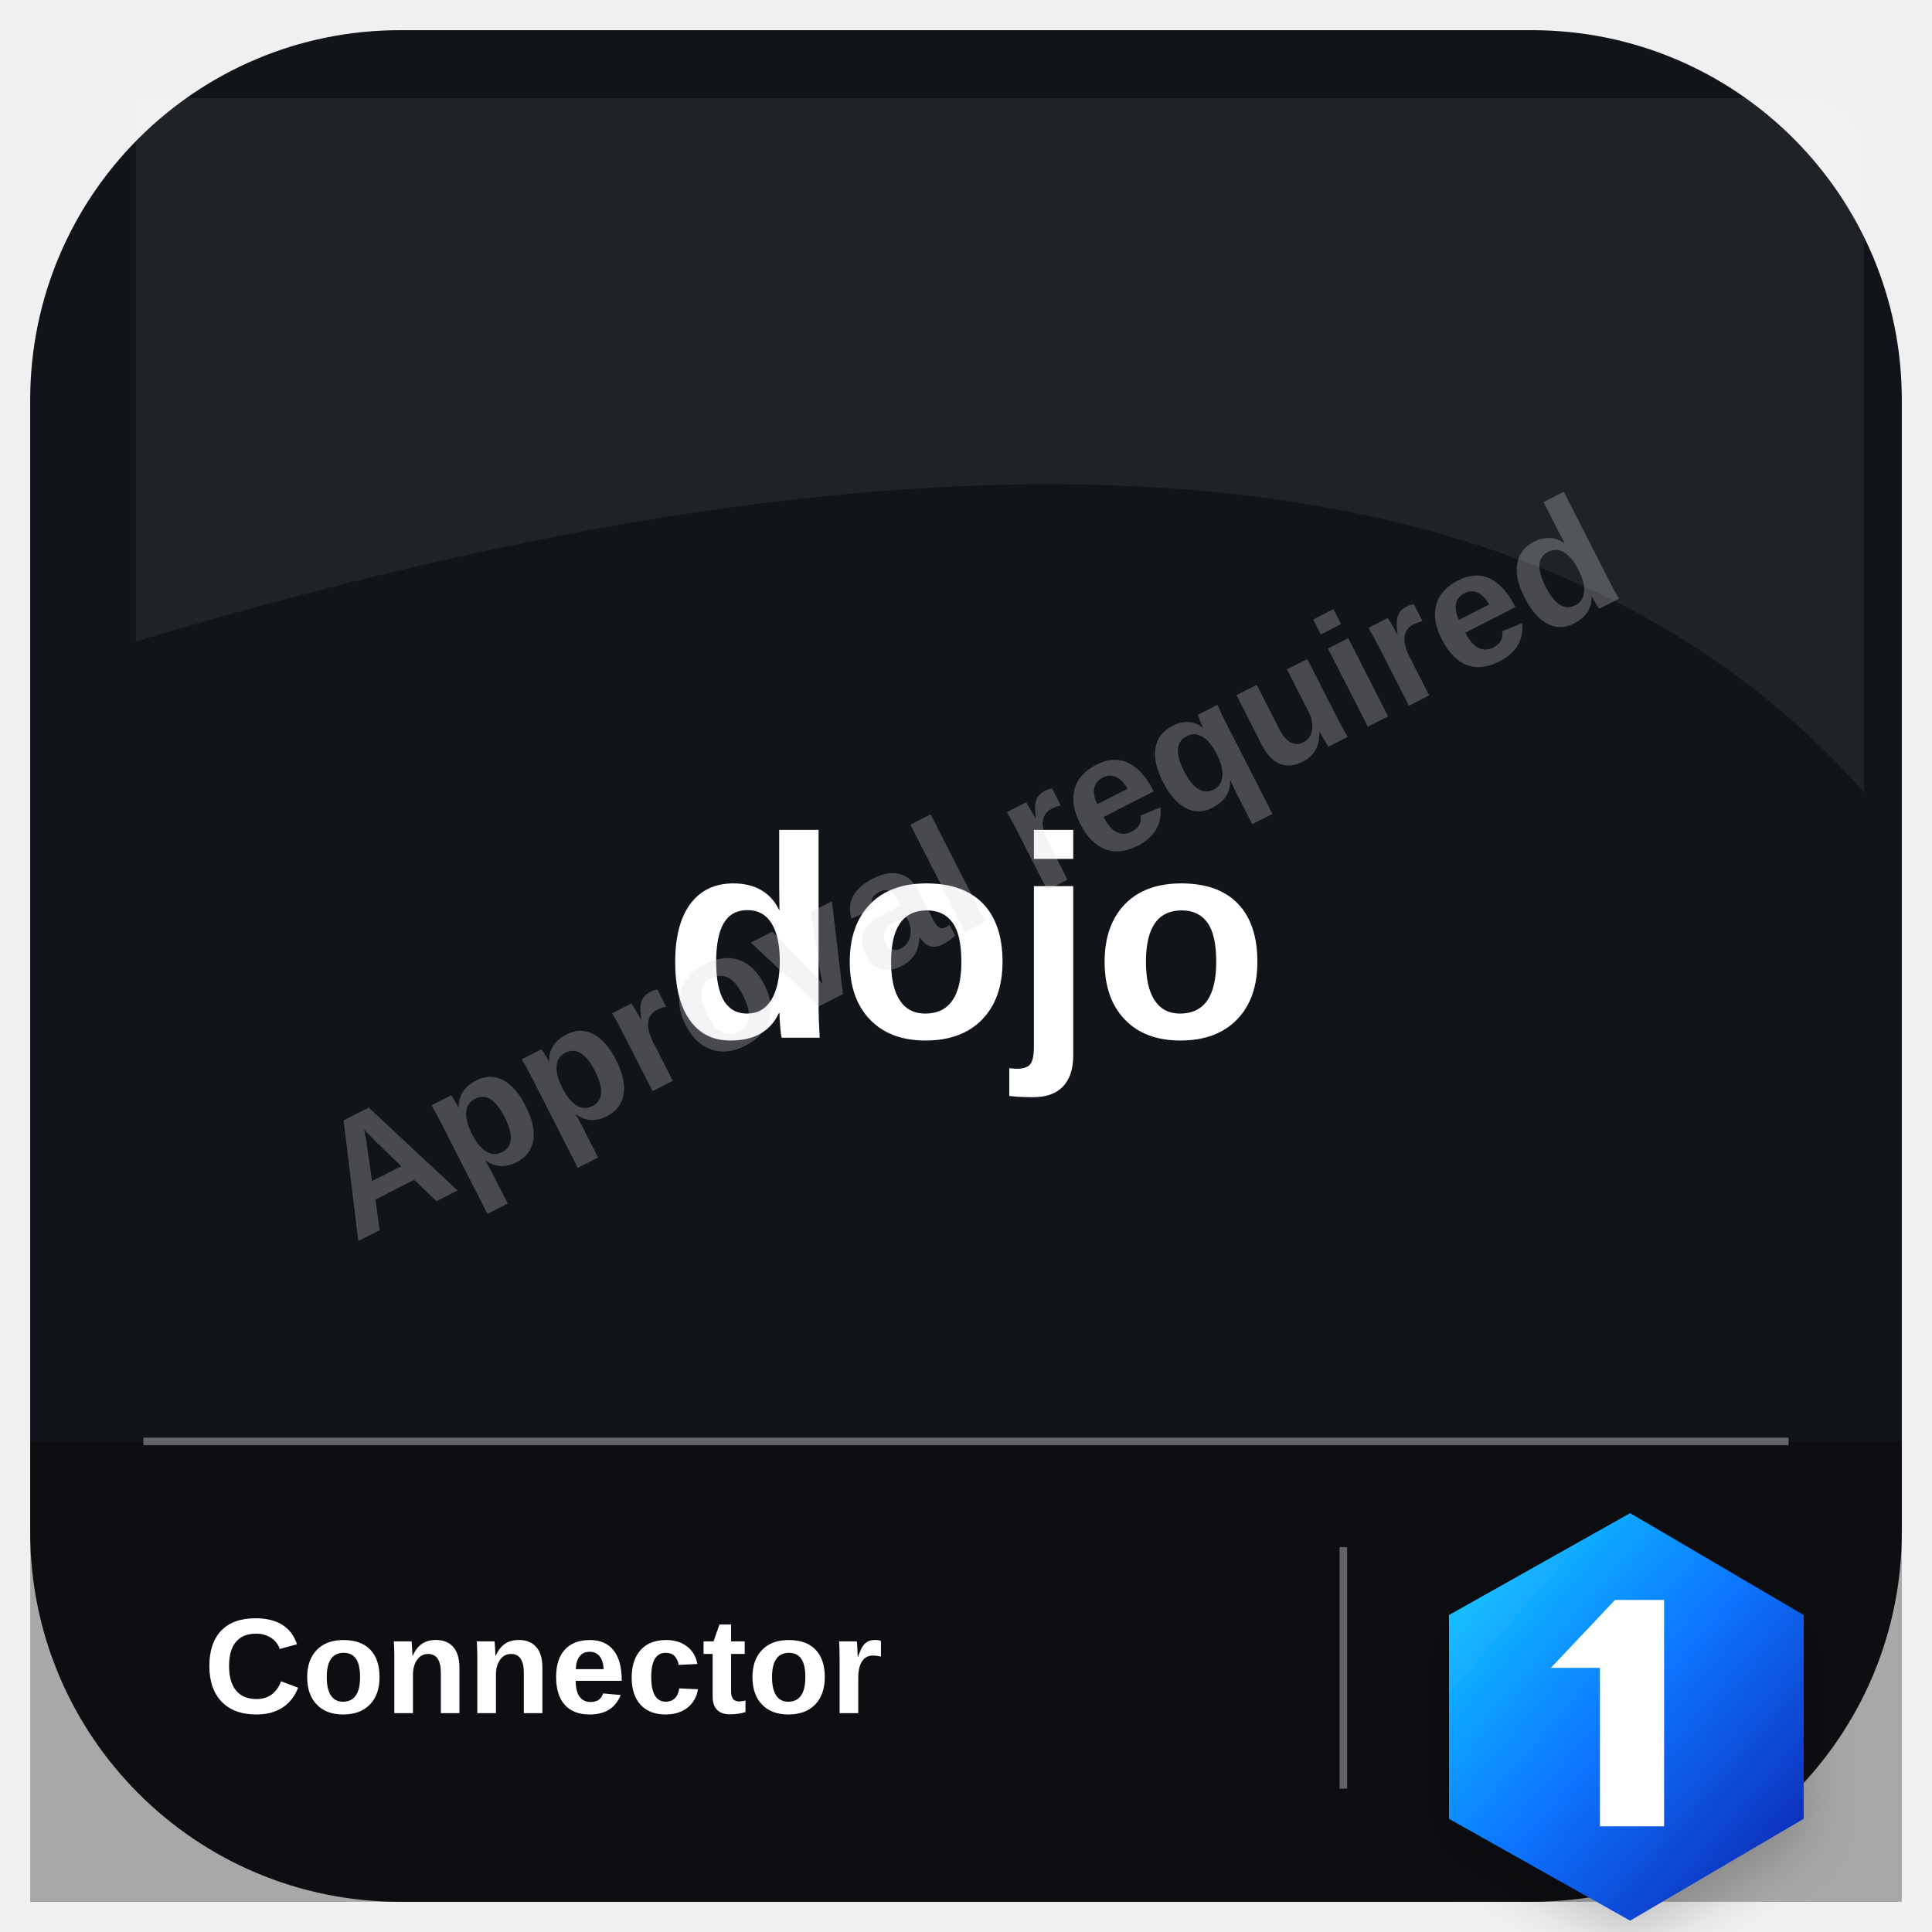
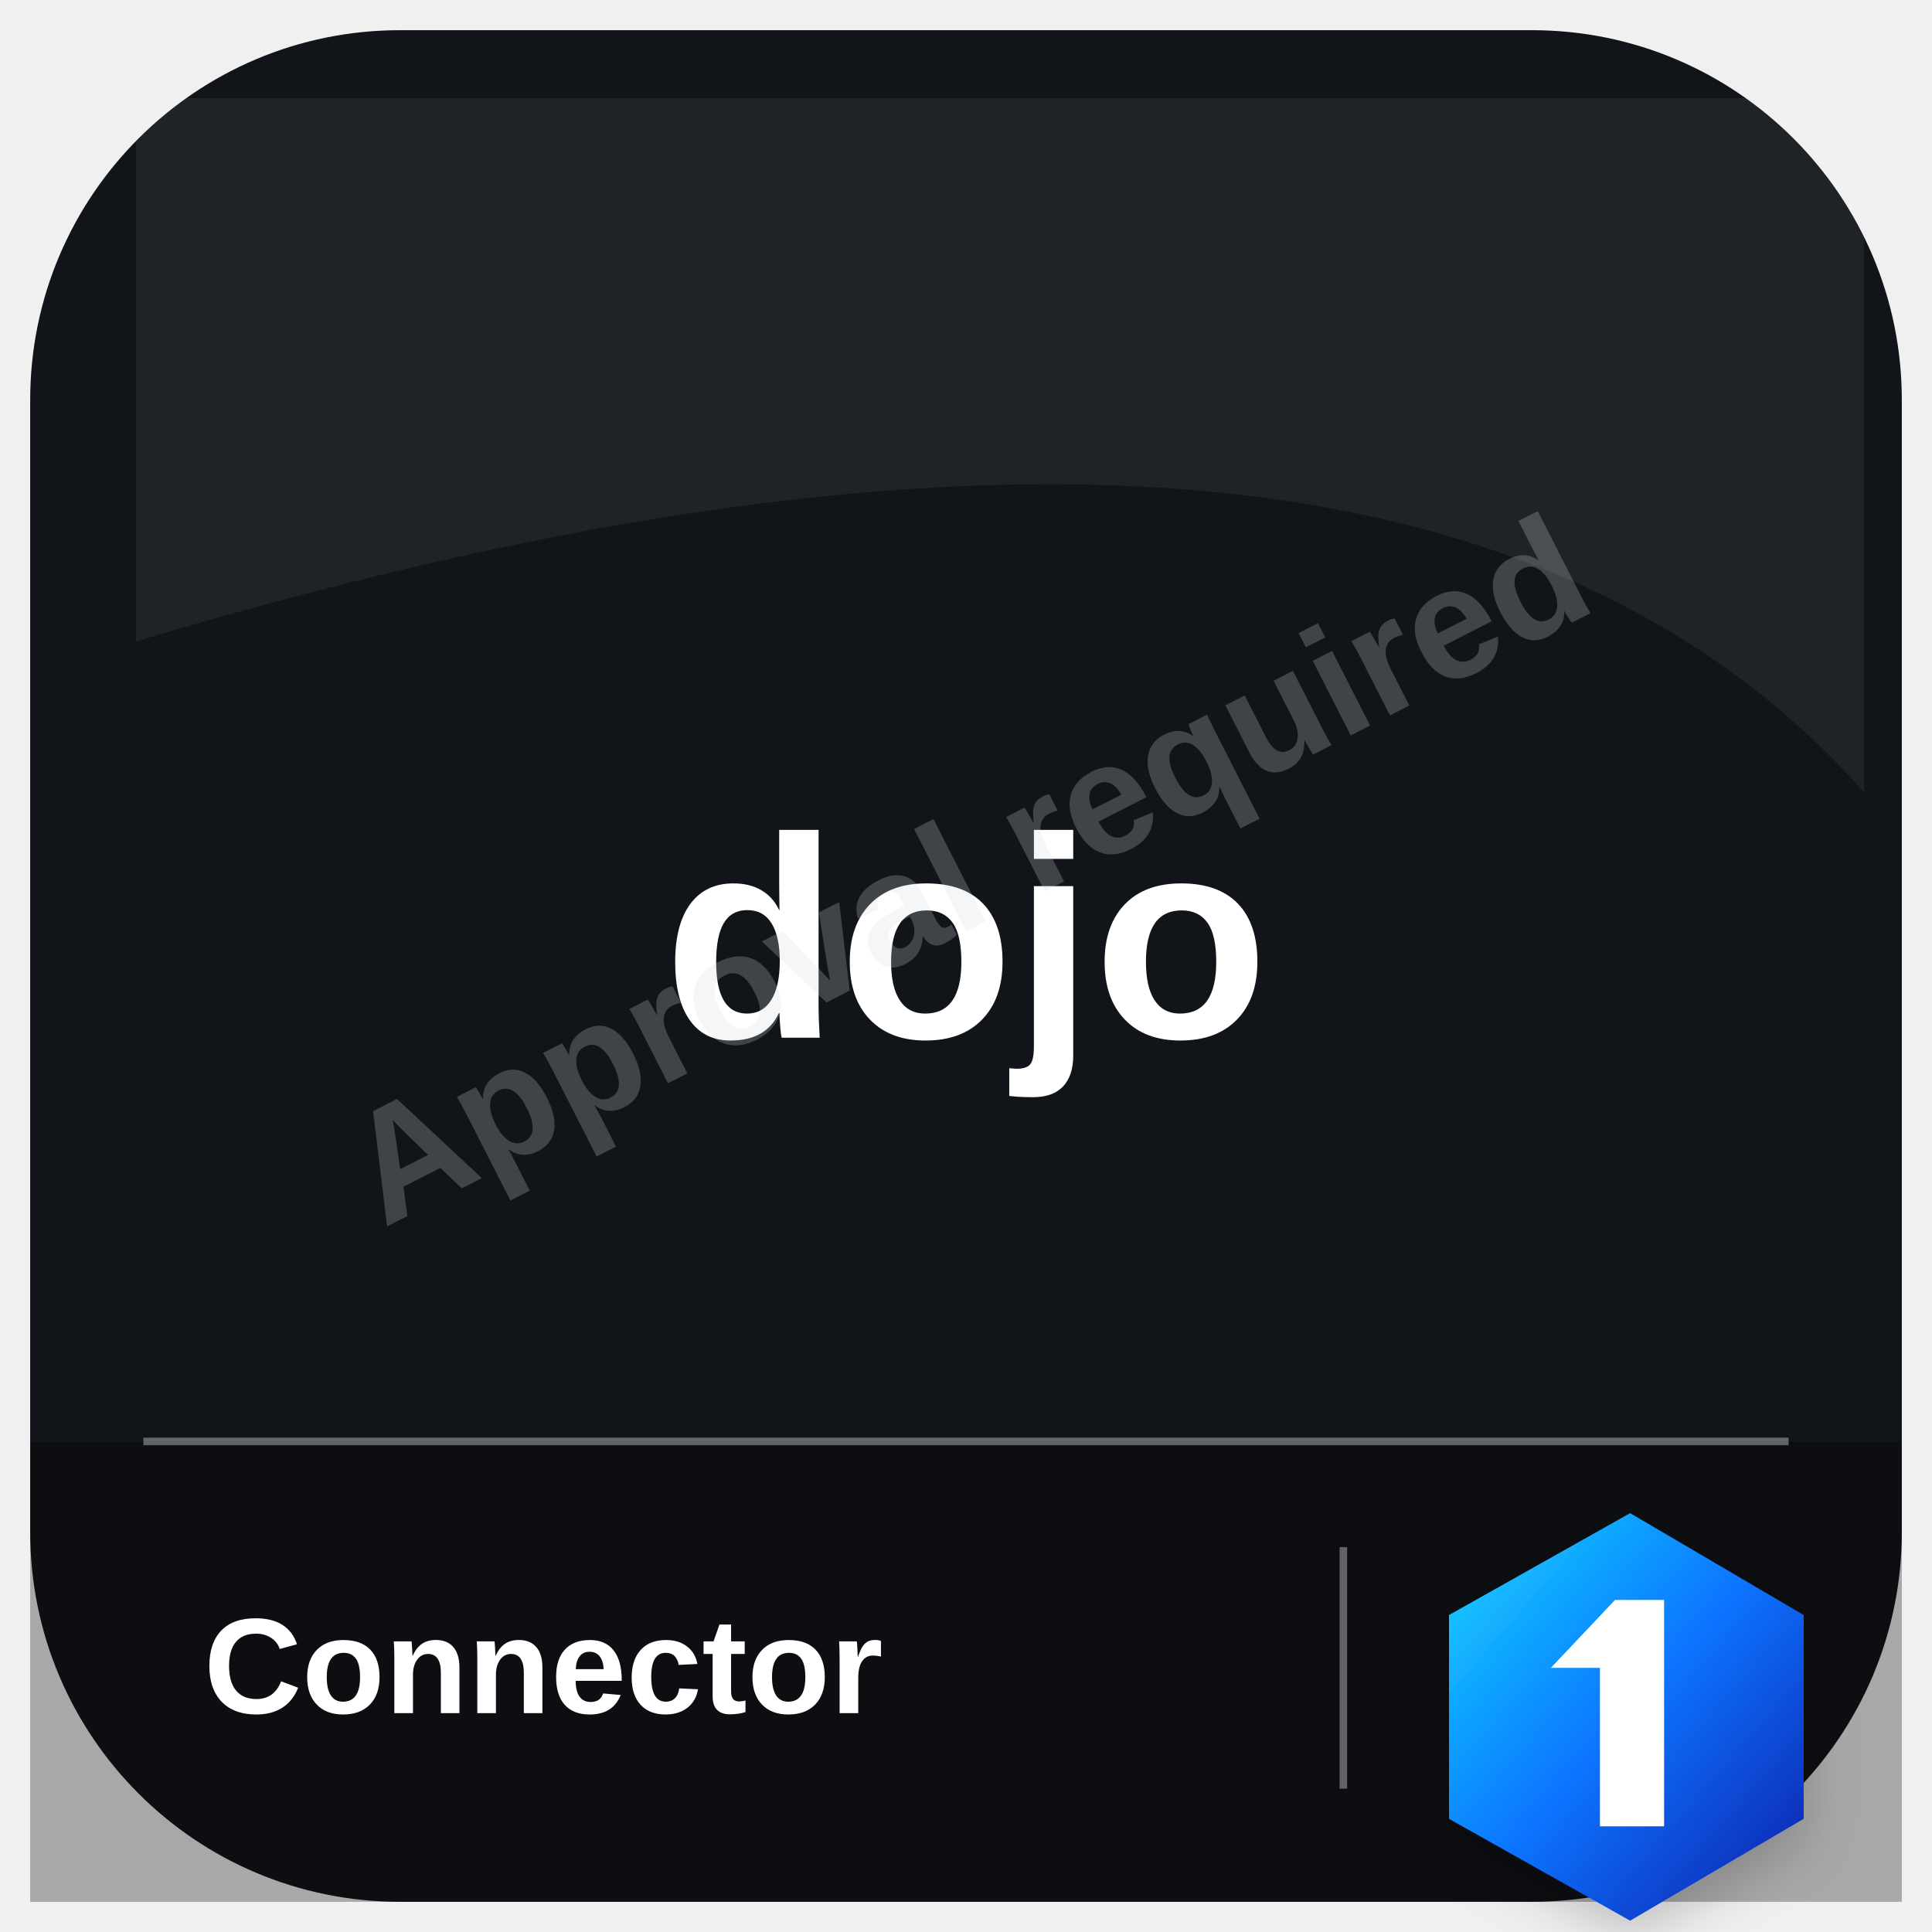
<svg xmlns="http://www.w3.org/2000/svg" viewBox="0 0 512 512" role="img" aria-label="dojo connector">
  <defs>
    <linearGradient id="one" x1="0" y1="0" x2="1" y2="1">
      <stop stop-color="#19d8ff" />
      <stop offset=".5" stop-color="#0874ff" />
      <stop offset="1" stop-color="#071ca8" />
    </linearGradient>
    <filter id="s" x="-30%" y="-30%" width="160%" height="160%">
      <feDropShadow dx="0" dy="5" stdDeviation="7" flood-opacity=".20" />
    </filter>
  </defs>
  <rect x="8" y="8" width="496" height="496" rx="98" fill="#111418" />
-   <path d="M36 26 H476 Q494 26 494 44 V210 Q370 70 36 170Z" fill="#FFFFFF" opacity=".06" />
-   <text x="256" y="275" text-anchor="middle" font-family="Arial,Helvetica,sans-serif" font-size="76" font-weight="800" fill="#FFFFFF">dojo</text>
-   <g transform="rotate(-27 256 230)" opacity="0.28">
-     <text x="256" y="245" text-anchor="middle" font-family="Arial,Helvetica,sans-serif" font-size="44" font-weight="700" fill="#D6D9DE">Approval required</text>
+   <path d="M36 26 H476 Q494 26 494 44 V210 Q370 70 36 170Z" fill="#fff" opacity=".06" />
+   <text x="256" y="275" text-anchor="middle" font-family="Arial,sans-serif" font-size="76" font-weight="800" fill="#FFFFFF">dojo</text>
+   <g transform="rotate(-27 256 230)" opacity=".24">
+     <text x="256" y="245" text-anchor="middle" font-family="Arial,sans-serif" font-size="42" font-weight="700" fill="#D6D9DE">Approval required</text>
  </g>
  <rect x="8" y="382" width="496" height="122" fill="#000000" opacity="0.30" />
  <line x1="38" y1="382" x2="474" y2="382" stroke="#FFFFFF" opacity=".35" stroke-width="2" />
-   <text x="54" y="454" font-family="Arial,Helvetica,sans-serif" font-size="36" font-weight="700" fill="#FFFFFF">Connector</text>
+   <text x="54" y="454" font-family="Arial,sans-serif" font-size="36" font-weight="700" fill="#FFFFFF">Connector</text>
  <line x1="356" y1="410" x2="356" y2="474" stroke="#FFFFFF" opacity=".35" stroke-width="2" />
  <g transform="translate(384 401)" filter="url(#s)">
    <path d="M48 0 94 27v54L48 108 0 81V27Z" fill="url(#one)" />
    <path d="M44 23 27 41h13v42h17V23Z" fill="#fff" />
  </g>
</svg>
